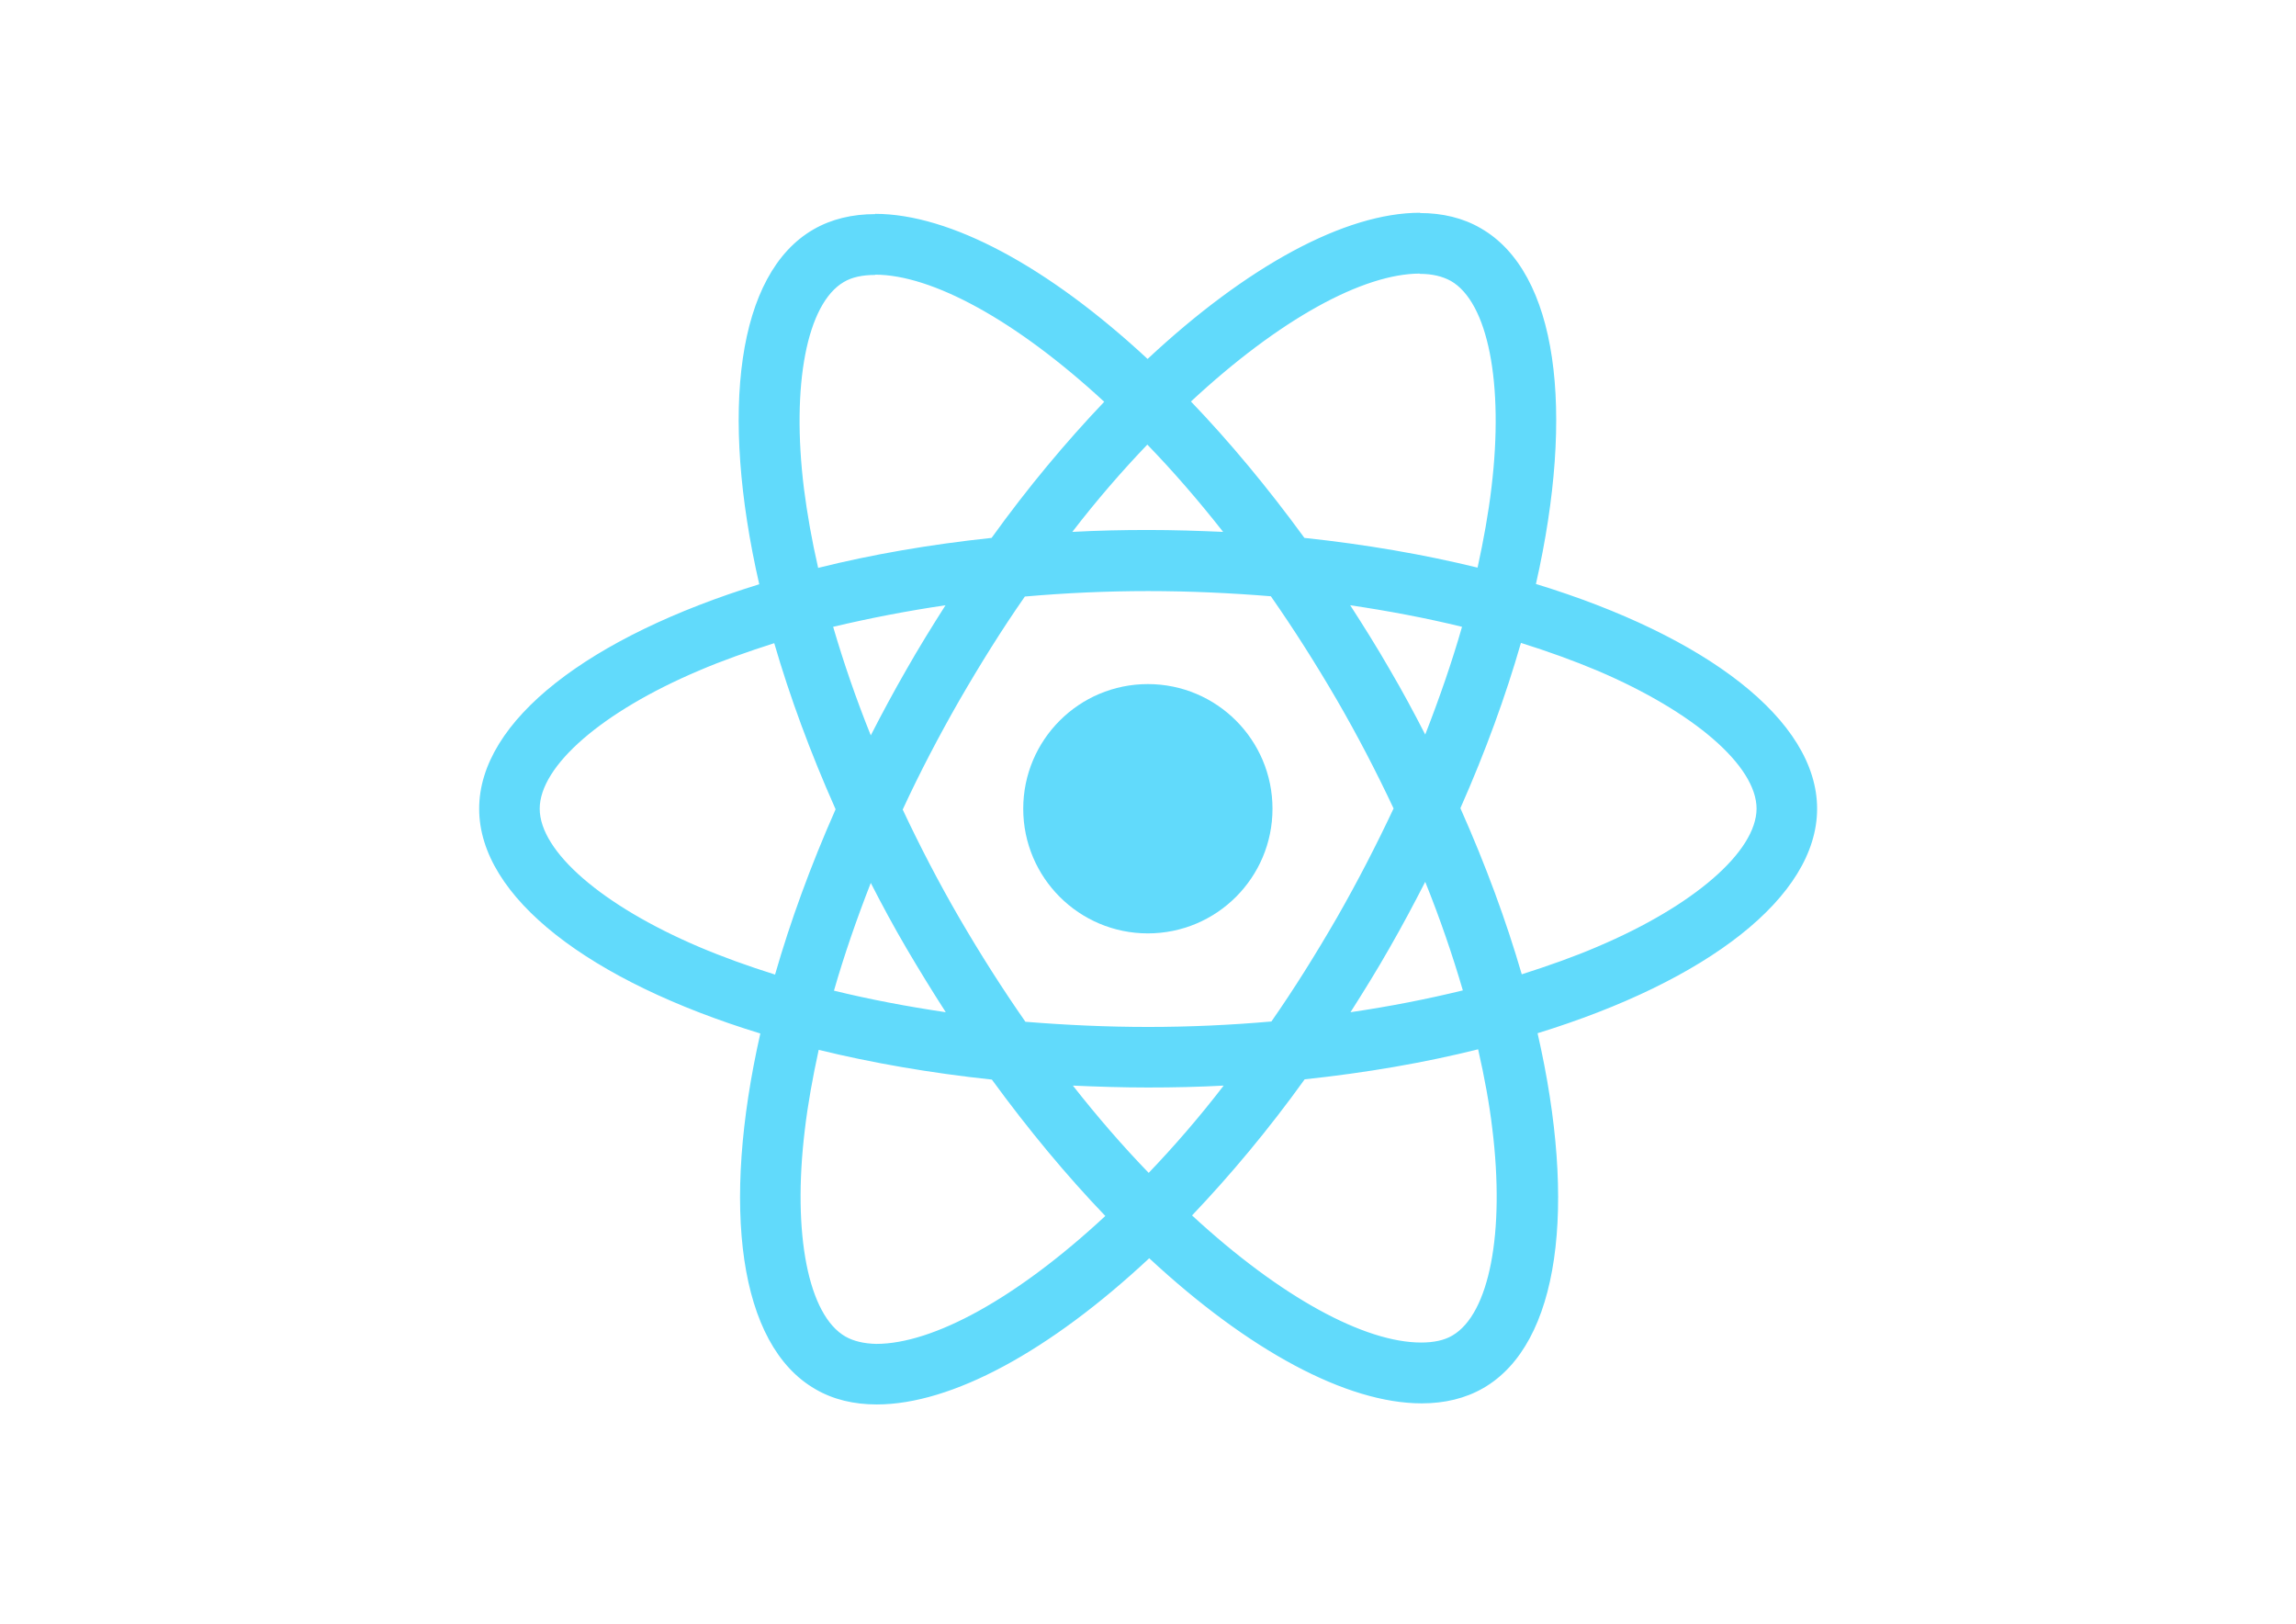
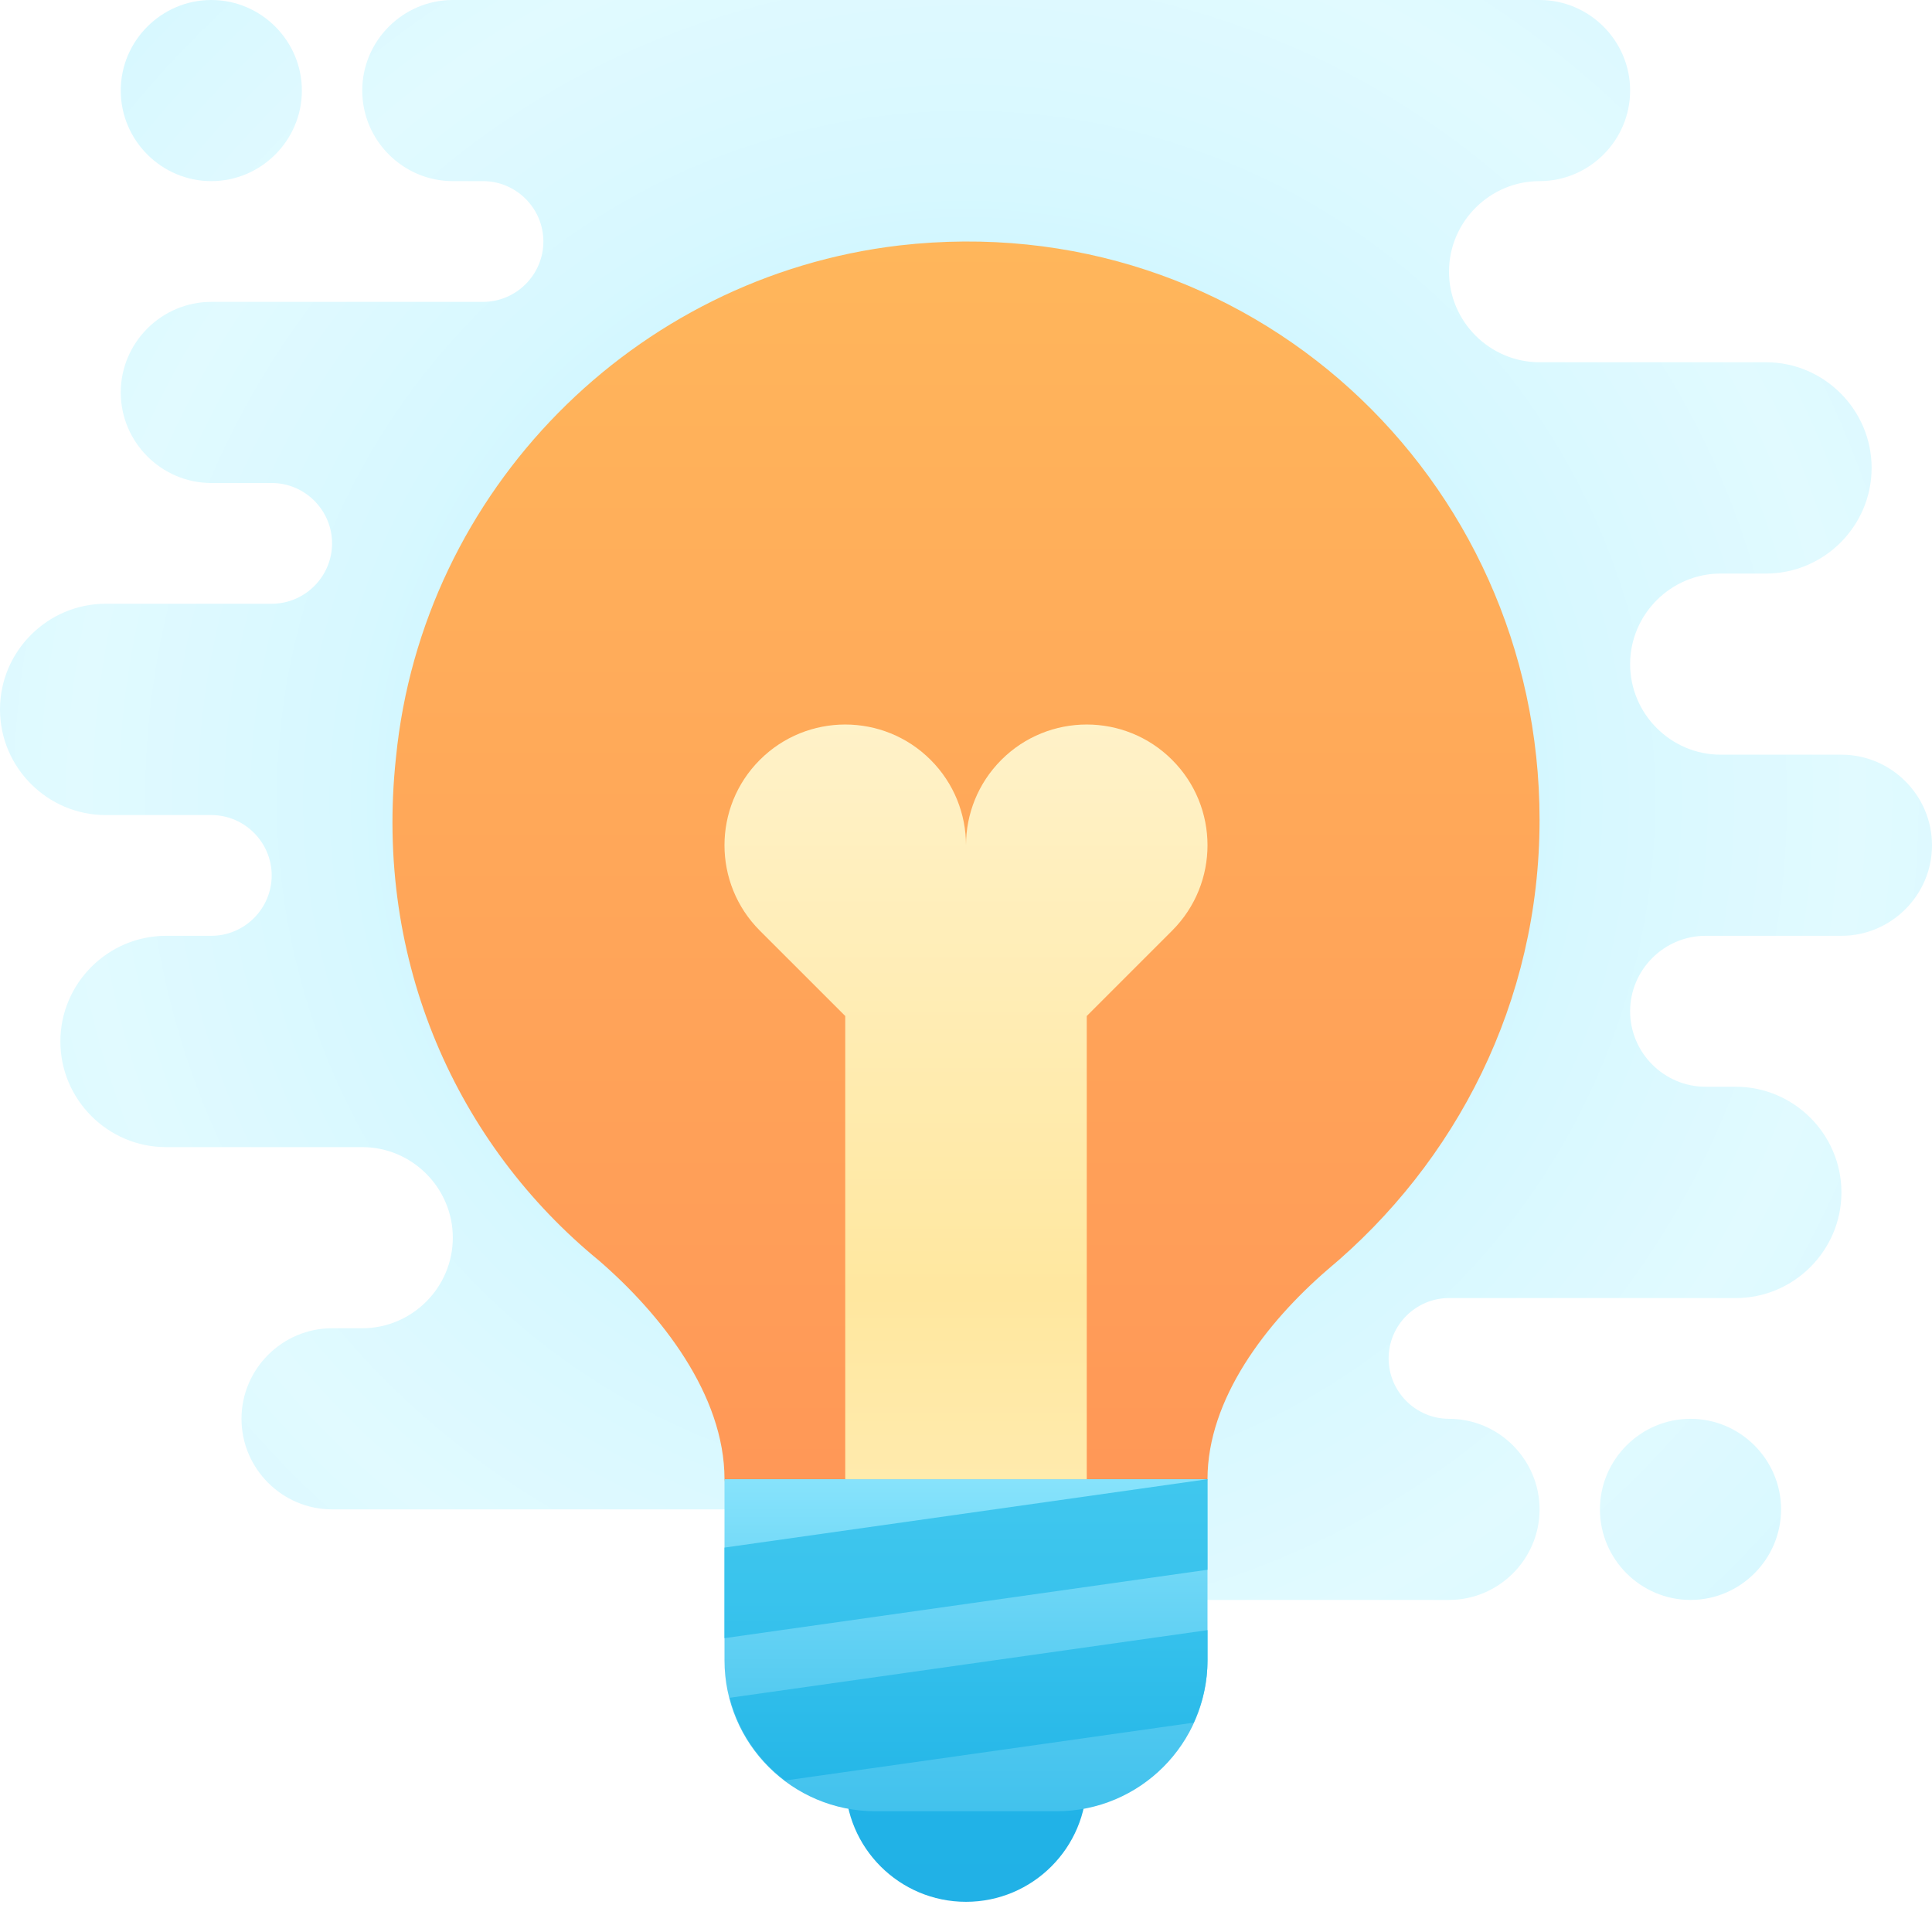
- <svg xmlns="http://www.w3.org/2000/svg" viewBox="0 0 841.9 595.3">
-   <g fill="#61DAFB">
-     <path d="M666.3 296.5c0-32.5-40.7-63.3-103.1-82.4 14.4-63.6 8-114.2-20.2-130.4-6.5-3.8-14.1-5.6-22.4-5.6v22.3c4.6 0 8.3.9 11.4 2.6 13.6 7.8 19.5 37.5 14.9 75.7-1.1 9.4-2.9 19.3-5.1 29.4-19.6-4.8-41-8.5-63.5-10.9-13.5-18.5-27.5-35.3-41.6-50 32.6-30.3 63.2-46.9 84-46.9V78c-27.5 0-63.5 19.6-99.9 53.6-36.4-33.8-72.4-53.2-99.9-53.2v22.3c20.7 0 51.4 16.5 84 46.6-14 14.7-28 31.4-41.3 49.9-22.6 2.4-44 6.1-63.6 11-2.3-10-4-19.7-5.2-29-4.7-38.2 1.1-67.9 14.6-75.8 3-1.8 6.9-2.6 11.5-2.6V78.5c-8.4 0-16 1.8-22.6 5.6-28.1 16.2-34.4 66.7-19.9 130.1-62.2 19.2-102.7 49.9-102.7 82.3 0 32.5 40.7 63.3 103.1 82.4-14.4 63.6-8 114.2 20.2 130.4 6.5 3.8 14.1 5.6 22.5 5.6 27.5 0 63.5-19.6 99.9-53.6 36.4 33.8 72.4 53.2 99.9 53.2 8.4 0 16-1.8 22.6-5.6 28.1-16.2 34.4-66.7 19.9-130.1 62-19.1 102.5-49.9 102.5-82.3zm-130.2-66.7c-3.7 12.9-8.3 26.2-13.5 39.5-4.1-8-8.4-16-13.1-24-4.6-8-9.5-15.8-14.4-23.4 14.2 2.1 27.9 4.7 41 7.9zm-45.8 106.5c-7.8 13.5-15.8 26.3-24.1 38.2-14.9 1.3-30 2-45.2 2-15.1 0-30.2-.7-45-1.9-8.3-11.9-16.4-24.6-24.2-38-7.6-13.1-14.5-26.4-20.8-39.8 6.2-13.4 13.2-26.8 20.7-39.9 7.8-13.5 15.8-26.3 24.1-38.2 14.9-1.3 30-2 45.2-2 15.1 0 30.2.7 45 1.9 8.3 11.9 16.4 24.6 24.2 38 7.6 13.1 14.5 26.4 20.8 39.8-6.3 13.4-13.2 26.8-20.7 39.9zm32.3-13c5.4 13.4 10 26.8 13.8 39.8-13.1 3.2-26.9 5.9-41.2 8 4.9-7.7 9.8-15.6 14.4-23.7 4.6-8 8.9-16.1 13-24.1zM421.2 430c-9.3-9.6-18.6-20.3-27.8-32 9 .4 18.2.7 27.5.7 9.4 0 18.7-.2 27.8-.7-9 11.7-18.3 22.4-27.5 32zm-74.4-58.9c-14.2-2.1-27.9-4.7-41-7.9 3.7-12.9 8.3-26.2 13.5-39.5 4.1 8 8.4 16 13.1 24 4.7 8 9.5 15.8 14.4 23.4zM420.7 163c9.3 9.6 18.6 20.3 27.8 32-9-.4-18.2-.7-27.5-.7-9.4 0-18.7.2-27.8.7 9-11.7 18.3-22.4 27.5-32zm-74 58.9c-4.9 7.7-9.8 15.6-14.4 23.7-4.6 8-8.9 16-13 24-5.4-13.4-10-26.8-13.8-39.8 13.1-3.1 26.9-5.8 41.2-7.9zm-90.5 125.2c-35.4-15.1-58.3-34.9-58.3-50.6 0-15.7 22.9-35.6 58.3-50.6 8.6-3.7 18-7 27.7-10.1 5.7 19.6 13.2 40 22.5 60.9-9.2 20.8-16.6 41.1-22.2 60.6-9.9-3.1-19.3-6.5-28-10.2zM310 490c-13.6-7.8-19.5-37.5-14.9-75.7 1.1-9.4 2.9-19.3 5.1-29.4 19.6 4.8 41 8.5 63.5 10.9 13.5 18.5 27.5 35.3 41.6 50-32.6 30.3-63.2 46.9-84 46.9-4.5-.1-8.3-1-11.3-2.7zm237.2-76.2c4.7 38.2-1.1 67.9-14.6 75.8-3 1.8-6.9 2.6-11.5 2.6-20.7 0-51.4-16.5-84-46.6 14-14.7 28-31.4 41.3-49.9 22.6-2.4 44-6.1 63.6-11 2.3 10.1 4.1 19.8 5.2 29.1zm38.5-66.7c-8.6 3.7-18 7-27.7 10.1-5.7-19.6-13.2-40-22.5-60.9 9.2-20.8 16.6-41.1 22.2-60.6 9.9 3.1 19.3 6.5 28.1 10.2 35.4 15.1 58.3 34.9 58.3 50.6-.1 15.7-23 35.6-58.4 50.6zM320.8 78.4z" />
-     <circle cx="420.9" cy="296.5" r="45.7" />
-     <path d="M520.5 78.1z" />
-   </g>
+ <svg xmlns="http://www.w3.org/2000/svg" viewBox="0 0 64 64" width="64px" height="64px">
+   <radialGradient id="SSMxYM~_txUDpmOsUyvJua" cx="32" cy="26.5" r="29.379" gradientUnits="userSpaceOnUse" spreadMethod="reflect">
+     <stop offset="0" stop-color="#afeeff" />
+     <stop offset=".193" stop-color="#bbf1ff" />
+     <stop offset=".703" stop-color="#d7f8ff" />
+     <stop offset="1" stop-color="#e1faff" />
+   </radialGradient>
+   <path fill="url(#SSMxYM~_txUDpmOsUyvJua)" d="M56,47L56,47c1.65,0,3,1.35,3,3v0c0,1.65-1.35,3-3,3h0c-1.65,0-3-1.35-3-3v0 C53,48.35,54.35,47,56,47z M4,3L4,3c0,1.65,1.35,3,3,3h0c1.65,0,3-1.35,3-3v0c0-1.65-1.35-3-3-3h0C5.35,0,4,1.35,4,3z M64,28 c0,1.65-1.35,3-3,3h-4.5c-1.375,0-2.5,1.125-2.5,2.5s1.125,2.5,2.5,2.5h1c1.925,0,3.5,1.575,3.5,3.5S59.425,43,57.5,43H48 c-1.1,0-2,0.9-2,2c0,1.1,0.9,2,2,2c1.65,0,3,1.35,3,3c0,1.65-1.35,3-3,3H32c-1.65,0-3-1.35-3-3H11c-1.65,0-3-1.35-3-3 c0-1.65,1.35-3,3-3h1c1.65,0,3-1.35,3-3c0-1.65-1.35-3-3-3H5.5C3.575,38,2,36.425,2,34.5S3.575,31,5.5,31H7c1.1,0,2-0.9,2-2 c0-1.1-0.9-2-2-2H3.5C1.575,27,0,25.425,0,23.5S1.575,20,3.5,20H9c1.1,0,2-0.9,2-2c0-1.1-0.9-2-2-2H7c-1.65,0-3-1.35-3-3 c0-1.65,1.35-3,3-3h9c1.1,0,2-0.9,2-2c0-1.1-0.9-2-2-2h-1c-1.65,0-3-1.35-3-3c0-1.65,1.35-3,3-3h36c1.65,0,3,1.35,3,3 c0,1.65-1.35,3-3,3s-3,1.35-3,3c0,1.65,1.35,3,3,3h7.5c1.925,0,3.5,1.575,3.5,3.5S60.425,19,58.5,19H57c-1.65,0-3,1.35-3,3 c0,1.65,1.35,3,3,3h4C62.65,25,64,26.35,64,28z" />
+   <linearGradient id="SSMxYM~_txUDpmOsUyvJub" x1="32" x2="32" y1="50.048" y2="8" gradientUnits="userSpaceOnUse" spreadMethod="reflect">
+     <stop offset="0" stop-color="#ff9757" />
+     <stop offset="1" stop-color="#ffb65b" />
+     <stop offset="1" stop-color="#ffb65b" />
+   </linearGradient>
+   <path fill="url(#SSMxYM~_txUDpmOsUyvJub)" d="M51,27.157C51,15.8,41.343,6.8,29.79,8.131c-8.777,1.031-15.799,8.113-16.673,16.963 c-0.731,6.782,2.046,12.832,6.725,16.664C21.893,43.533,24,46.2,24,49l0.148,1.048h15.671L40,49c0-2.651,1.932-5.174,3.978-6.942 C48.223,38.514,51,33.207,51,27.157z" />
+   <linearGradient id="SSMxYM~_txUDpmOsUyvJuc" x1="32" x2="32" y1="59.346" y2="62.542" gradientUnits="userSpaceOnUse" spreadMethod="reflect">
+     <stop offset="0" stop-color="#21b3e7" />
+     <stop offset="1" stop-color="#21b1e6" />
+   </linearGradient>
+   <path fill="url(#SSMxYM~_txUDpmOsUyvJuc)" d="M36,59c0,2.208-1.792,4-4,4s-4-1.792-4-4s1.792-4,4-4S36,56.792,36,59z" />
+   <linearGradient id="SSMxYM~_txUDpmOsUyvJud" x1="32" x2="32" y1="60" y2="49" gradientUnits="userSpaceOnUse" spreadMethod="reflect">
+     <stop offset="0" stop-color="#42c2ed" />
+     <stop offset=".243" stop-color="#4dc7ef" />
+     <stop offset=".674" stop-color="#6cd6f6" />
+     <stop offset="1" stop-color="#87e3fc" />
+   </linearGradient>
+   <path fill="url(#SSMxYM~_txUDpmOsUyvJud)" d="M35,60h-6c-2.761,0-5-2.239-5-5v-6h16v6C40,57.761,37.761,60,35,60z" />
+   <linearGradient id="SSMxYM~_txUDpmOsUyvJue" x1="32" x2="32" y1="49" y2="58.982" gradientUnits="userSpaceOnUse" spreadMethod="reflect">
+     <stop offset="0" stop-color="#40c7ee" />
+     <stop offset=".394" stop-color="#39c3ed" />
+     <stop offset=".948" stop-color="#27b8e8" />
+     <stop offset="1" stop-color="#25b7e8" />
+   </linearGradient>
+   <path fill="url(#SSMxYM~_txUDpmOsUyvJue)" d="M40,49v3l-16,2.266v-3L40,49z M26.005,58.982l13.537-1.917C39.83,56.434,40,55.739,40,55v-1 l-15.826,2.241C24.46,57.354,25.114,58.31,26.005,58.982z" />
+   <linearGradient id="SSMxYM~_txUDpmOsUyvJuf" x1="32" x2="32" y1="42.931" y2="17.931" gradientUnits="userSpaceOnUse" spreadMethod="reflect">
+     <stop offset="0" stop-color="#ffe79f" />
+     <stop offset=".119" stop-color="#ffe9a6" />
+     <stop offset="1" stop-color="#fff5d5" />
+   </linearGradient>
+   <path fill="url(#SSMxYM~_txUDpmOsUyvJuf)" d="M38.828,25.172c-1.562-1.562-4.095-1.562-5.657,0C32.391,25.953,32,26.976,32,28 c0-1.024-0.391-2.047-1.172-2.828c-1.562-1.562-4.095-1.562-5.657,0c-1.562,1.562-1.562,4.095,0,5.657L28,33.657V49h8V33.657 l2.828-2.828C40.391,29.266,40.391,26.734,38.828,25.172z" />
</svg>
